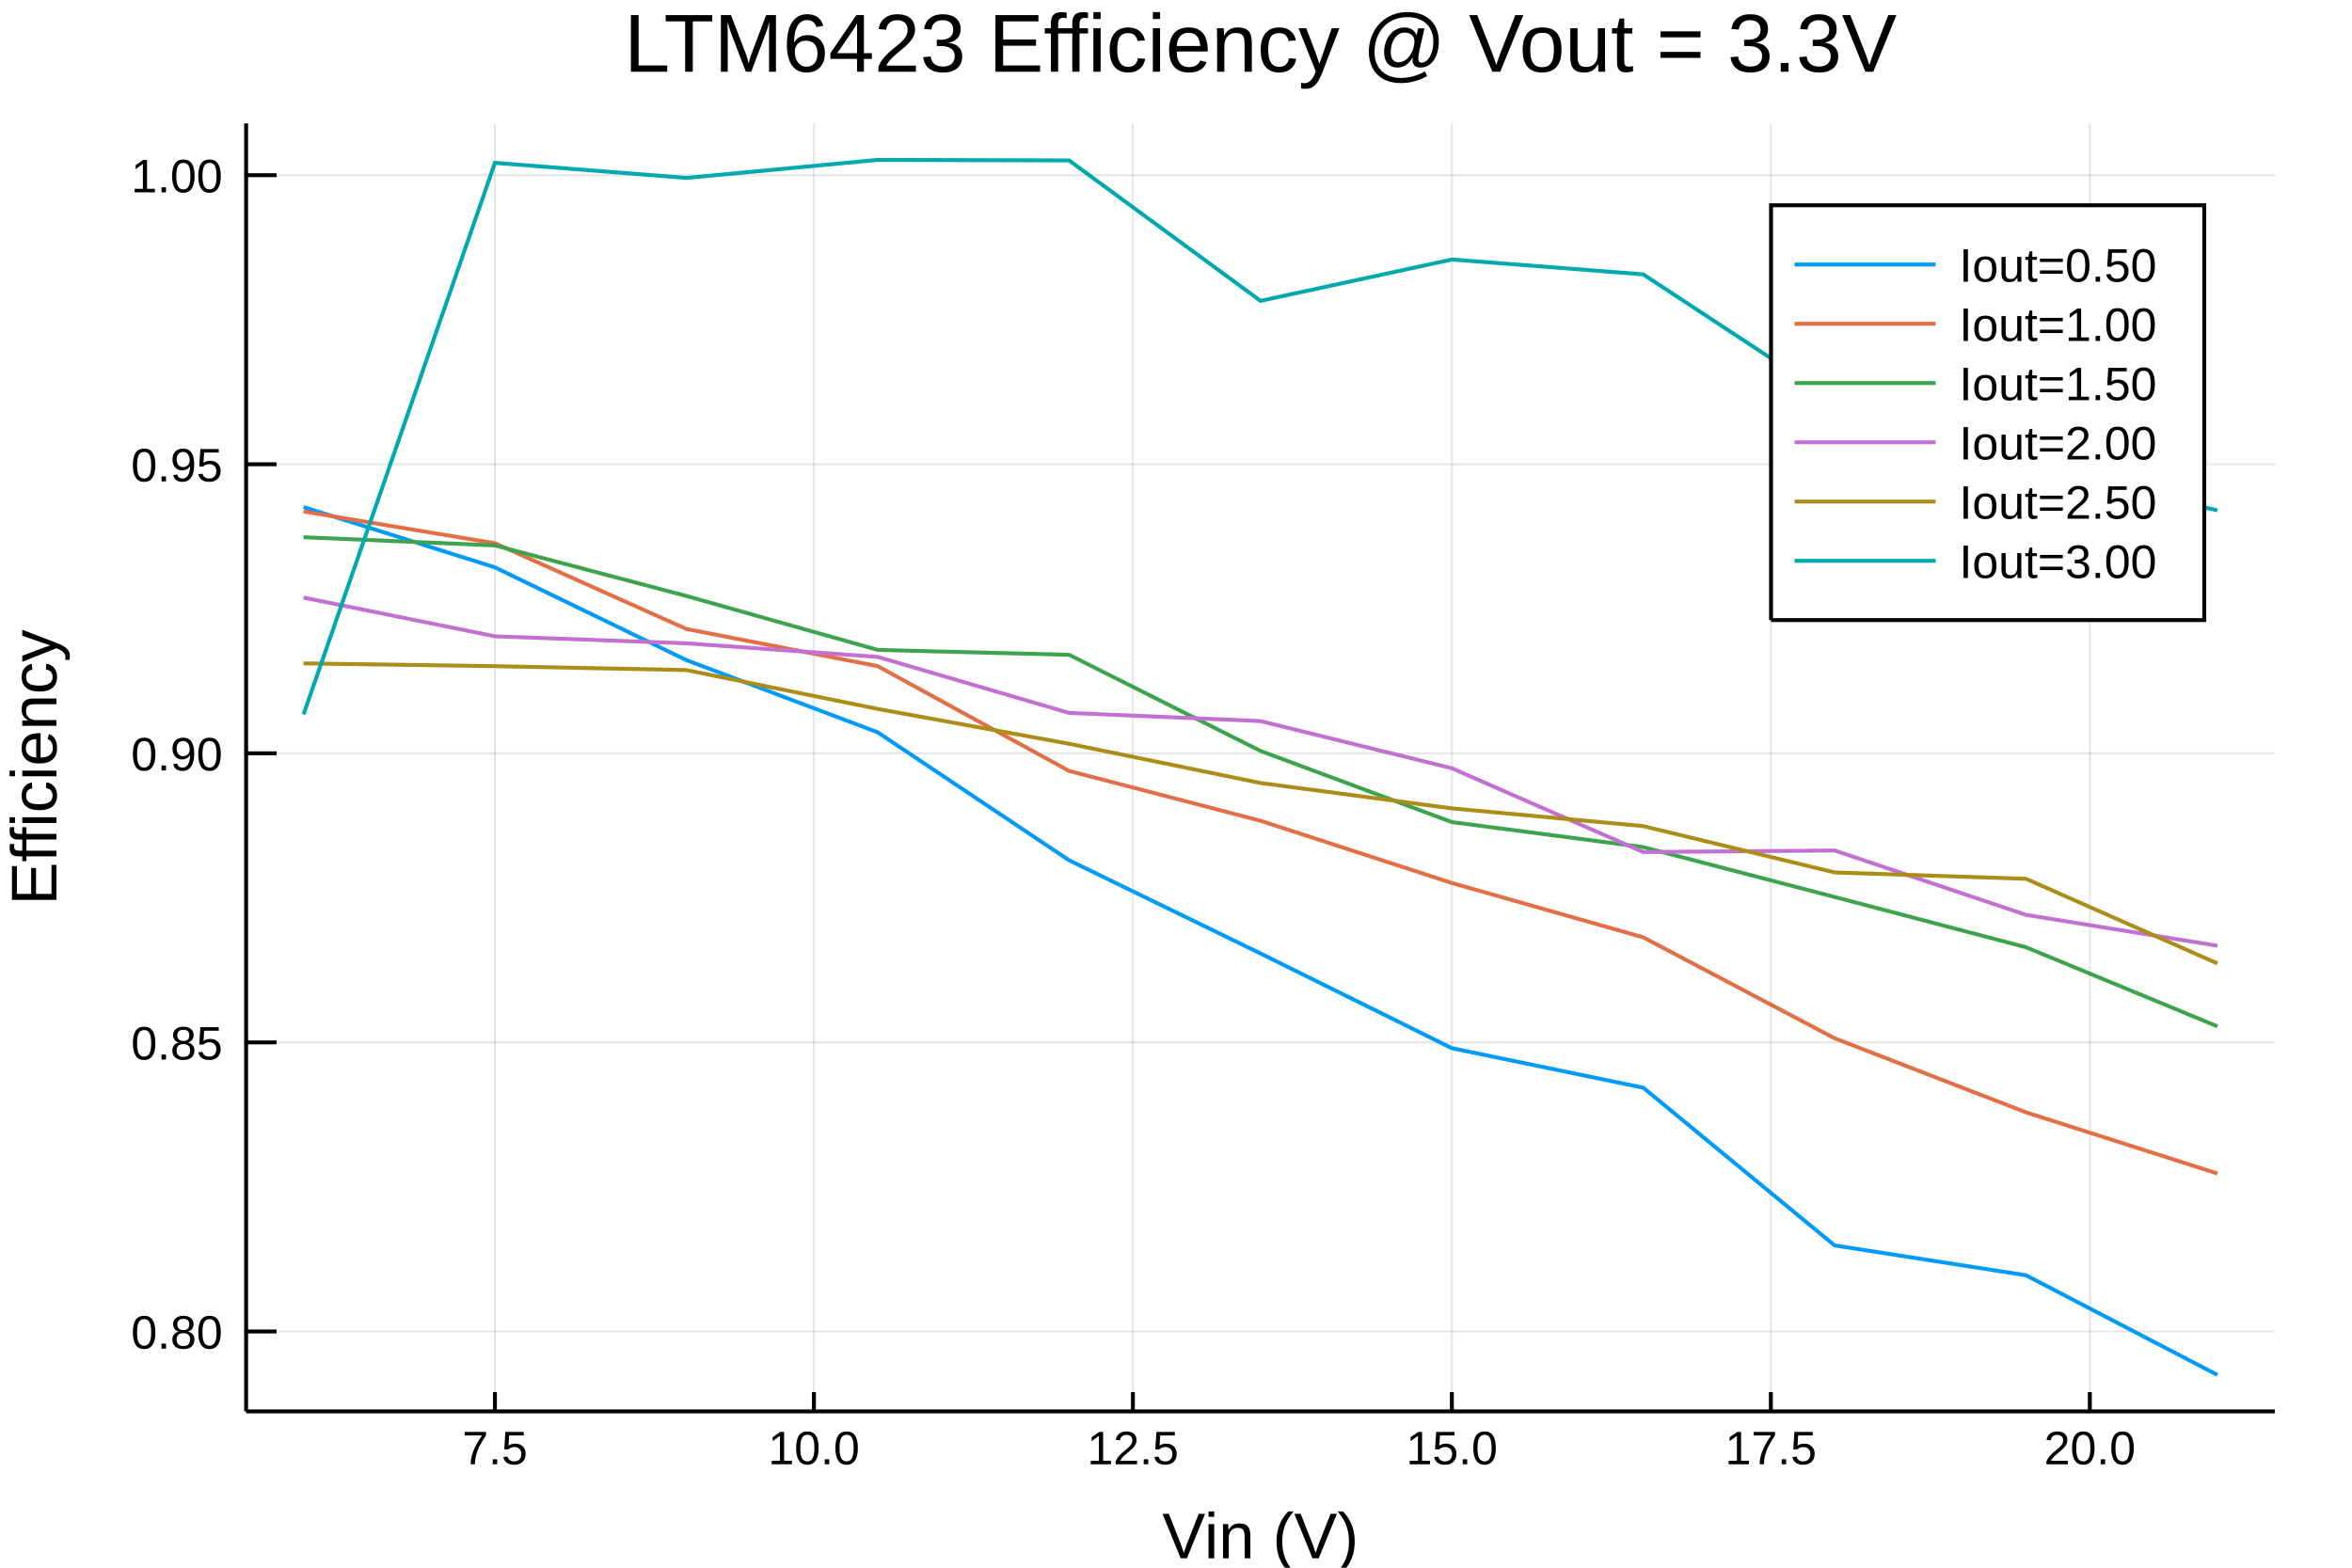
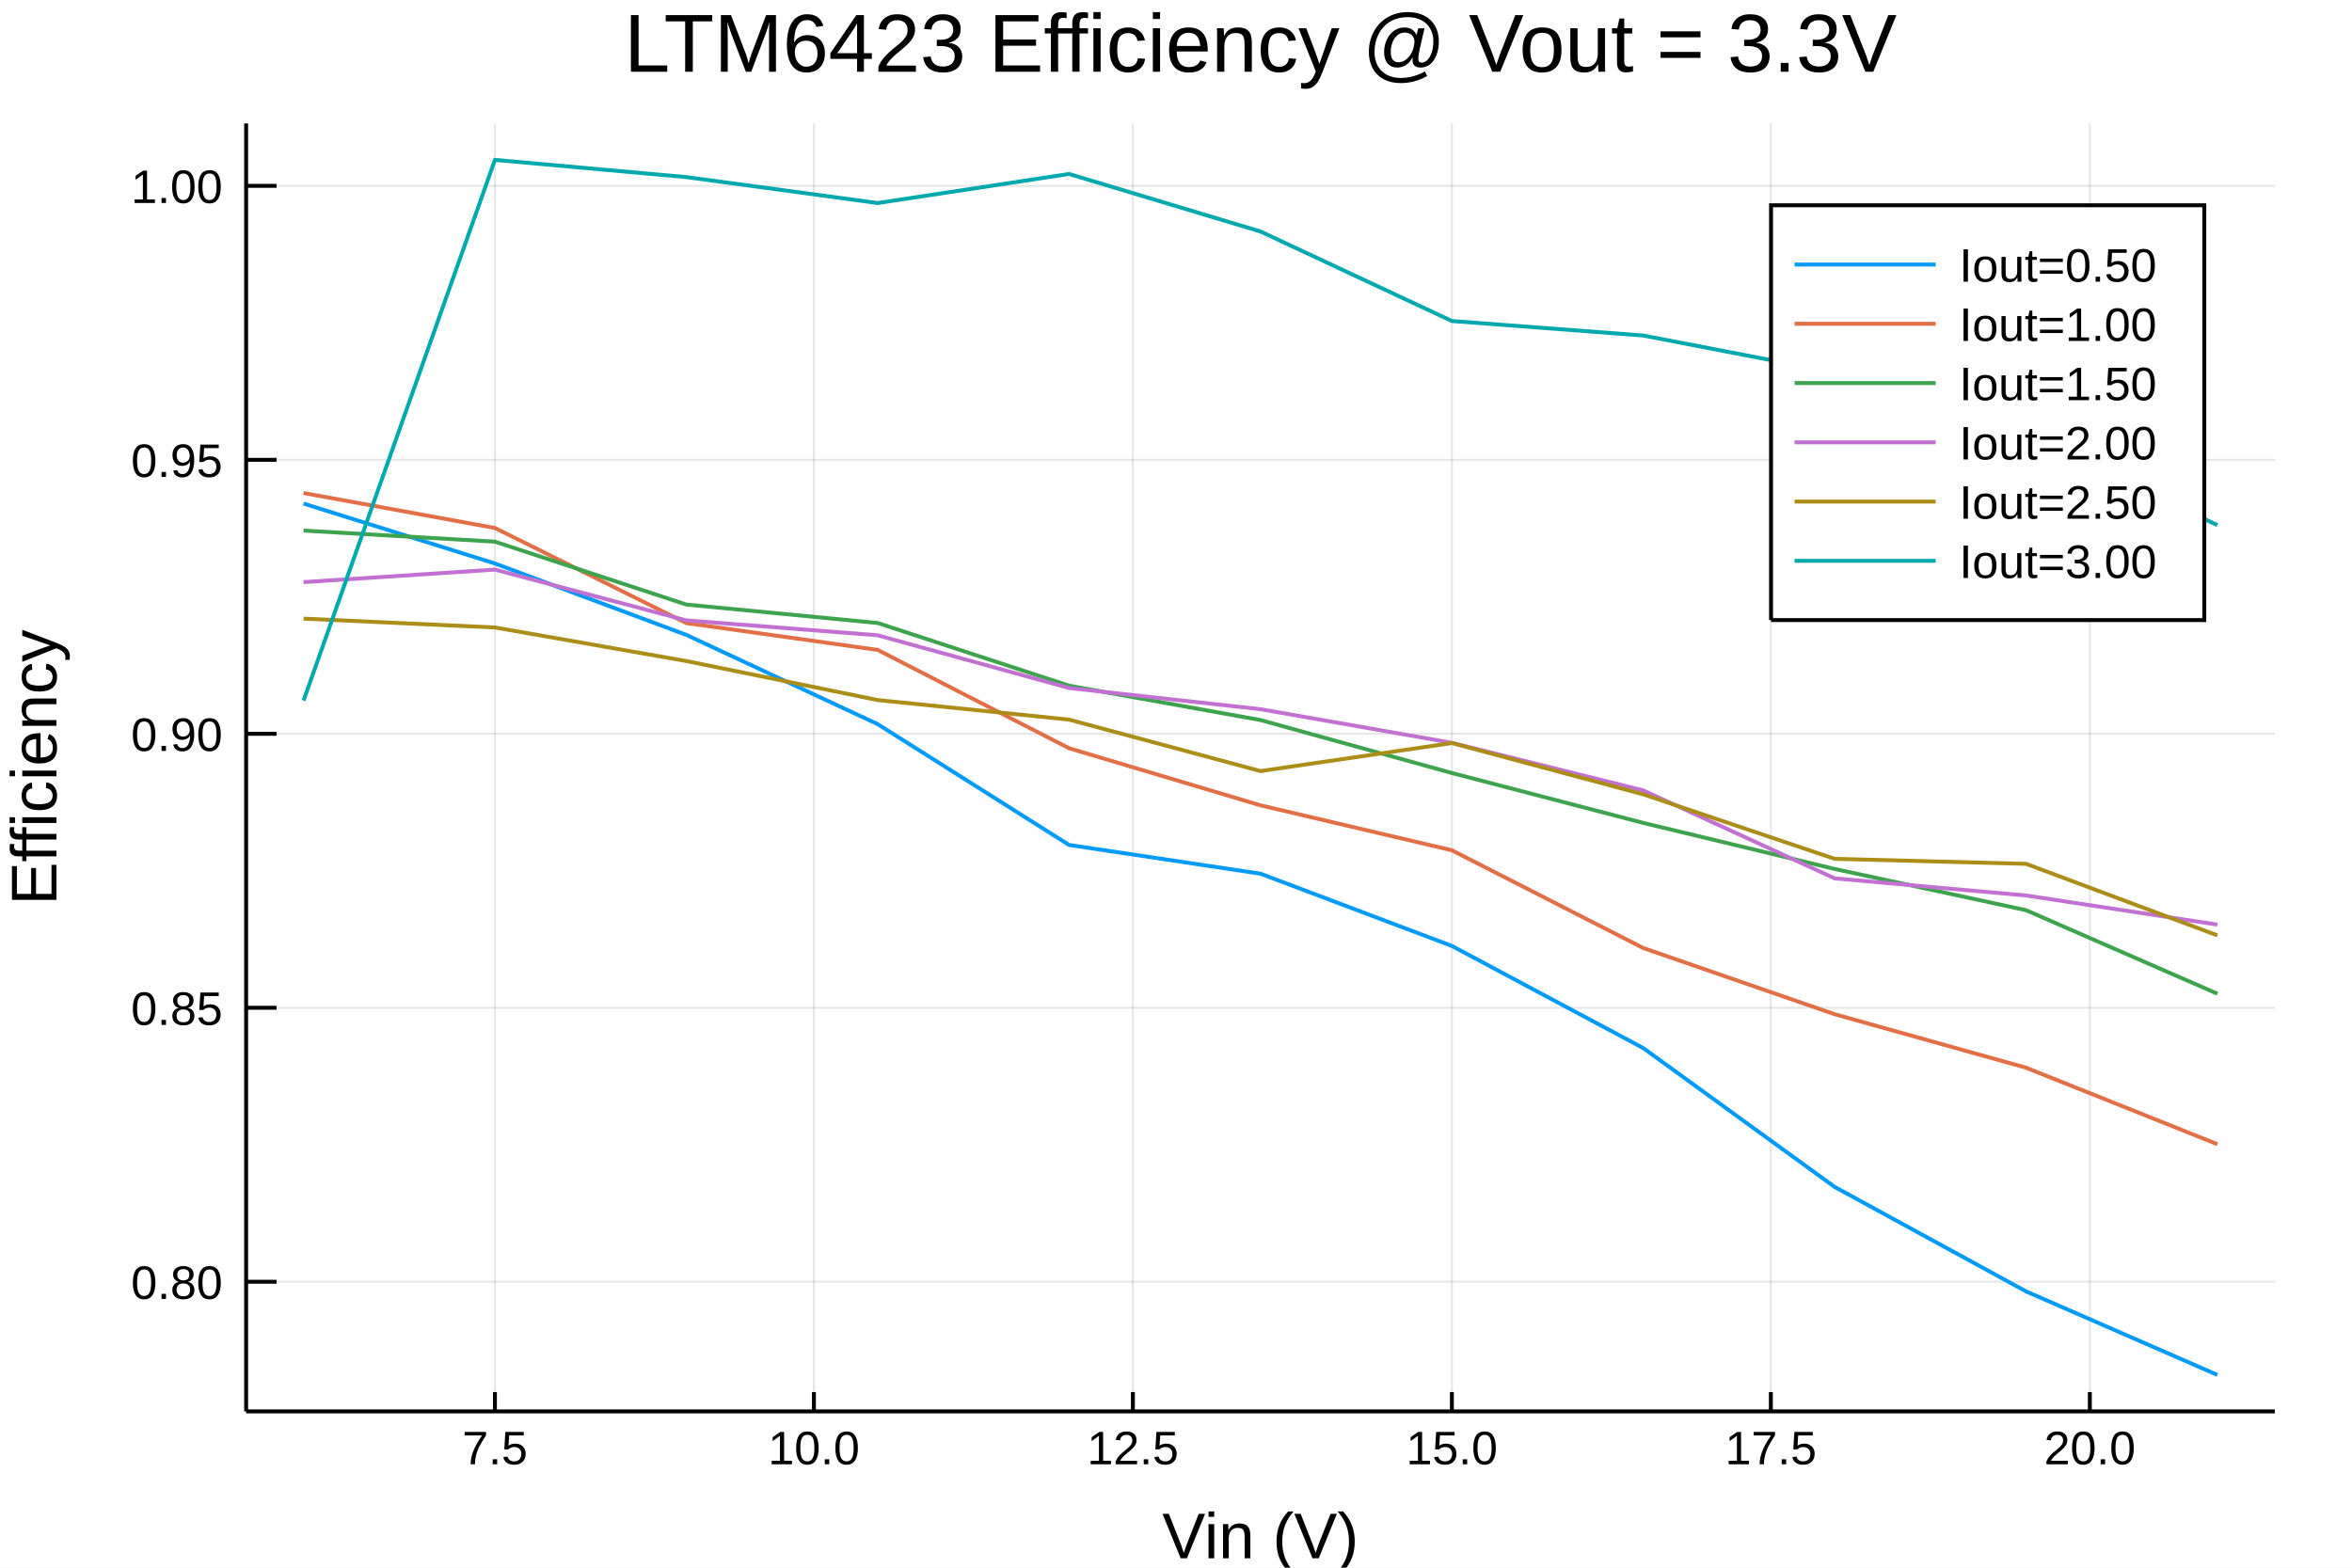
<svg xmlns="http://www.w3.org/2000/svg" width="600" height="400" viewBox="0 0 2400 1600">
  <defs>
-     <clipPath id="clip2600">
+     <clipPath id="clip2200">
      <rect x="0" y="0" width="2000" height="2000" />
    </clipPath>
  </defs>
  <defs>
-     <clipPath id="clip2601">
+     <clipPath id="clip2201">
      <rect x="0" y="0" width="2400" height="1600" />
    </clipPath>
  </defs>
-   <polygon clip-path="url(#clip2601)" points=" 0,1600 2400,1600 2400,0 0,0    " fill="#ffffff" fill-opacity="1" />
+   <polygon clip-path="url(#clip2201)" points=" 0,1600 2400,1600 2400,0 0,0    " fill="#ffffff" fill-opacity="1" />
  <defs>
-     <clipPath id="clip2602">
+     <clipPath id="clip2202">
      <rect x="480" y="0" width="1681" height="1600" />
    </clipPath>
  </defs>
-   <polygon clip-path="url(#clip2601)" points=" 251.149,1440.48 2321.26,1440.48 2321.26,125.984 251.149,125.984    " fill="#ffffff" fill-opacity="1" />
+   <polygon clip-path="url(#clip2201)" points=" 251.149,1440.48 2321.26,1440.48 2321.26,125.984 251.149,125.984    " fill="#ffffff" fill-opacity="1" />
  <defs>
-     <clipPath id="clip2603">
+     <clipPath id="clip2203">
      <rect x="251" y="125" width="2071" height="1315" />
    </clipPath>
  </defs>
-   <polyline clip-path="url(#clip2603)" style="stroke:#000000; stroke-width:2; stroke-opacity:0.1; fill:none" points="   505.03,1440.48 505.03,125.984    " />
-   <polyline clip-path="url(#clip2603)" style="stroke:#000000; stroke-width:2; stroke-opacity:0.1; fill:none" points="   830.519,1440.48 830.519,125.984    " />
-   <polyline clip-path="url(#clip2603)" style="stroke:#000000; stroke-width:2; stroke-opacity:0.1; fill:none" points="   1156.01,1440.48 1156.01,125.984    " />
-   <polyline clip-path="url(#clip2603)" style="stroke:#000000; stroke-width:2; stroke-opacity:0.1; fill:none" points="   1481.5,1440.48 1481.5,125.984    " />
-   <polyline clip-path="url(#clip2603)" style="stroke:#000000; stroke-width:2; stroke-opacity:0.1; fill:none" points="   1806.99,1440.48 1806.99,125.984    " />
-   <polyline clip-path="url(#clip2603)" style="stroke:#000000; stroke-width:2; stroke-opacity:0.1; fill:none" points="   2132.48,1440.48 2132.48,125.984    " />
-   <polyline clip-path="url(#clip2603)" style="stroke:#000000; stroke-width:2; stroke-opacity:0.1; fill:none" points="   251.149,1358.92 2321.26,1358.92    " />
-   <polyline clip-path="url(#clip2603)" style="stroke:#000000; stroke-width:2; stroke-opacity:0.1; fill:none" points="   251.149,1063.89 2321.26,1063.89    " />
-   <polyline clip-path="url(#clip2603)" style="stroke:#000000; stroke-width:2; stroke-opacity:0.1; fill:none" points="   251.149,768.863 2321.26,768.863    " />
-   <polyline clip-path="url(#clip2603)" style="stroke:#000000; stroke-width:2; stroke-opacity:0.1; fill:none" points="   251.149,473.837 2321.26,473.837    " />
-   <polyline clip-path="url(#clip2603)" style="stroke:#000000; stroke-width:2; stroke-opacity:0.1; fill:none" points="   251.149,178.81 2321.26,178.81    " />
-   <polyline clip-path="url(#clip2601)" style="stroke:#000000; stroke-width:4; stroke-opacity:1; fill:none" points="   251.149,1440.48 2321.26,1440.48    " />
-   <polyline clip-path="url(#clip2601)" style="stroke:#000000; stroke-width:4; stroke-opacity:1; fill:none" points="   251.149,1440.48 251.149,125.984    " />
-   <polyline clip-path="url(#clip2601)" style="stroke:#000000; stroke-width:4; stroke-opacity:1; fill:none" points="   505.03,1440.48 505.03,1420.77    " />
-   <polyline clip-path="url(#clip2601)" style="stroke:#000000; stroke-width:4; stroke-opacity:1; fill:none" points="   830.519,1440.48 830.519,1420.77    " />
-   <polyline clip-path="url(#clip2601)" style="stroke:#000000; stroke-width:4; stroke-opacity:1; fill:none" points="   1156.01,1440.48 1156.01,1420.77    " />
-   <polyline clip-path="url(#clip2601)" style="stroke:#000000; stroke-width:4; stroke-opacity:1; fill:none" points="   1481.5,1440.48 1481.5,1420.77    " />
-   <polyline clip-path="url(#clip2601)" style="stroke:#000000; stroke-width:4; stroke-opacity:1; fill:none" points="   1806.99,1440.48 1806.99,1420.77    " />
-   <polyline clip-path="url(#clip2601)" style="stroke:#000000; stroke-width:4; stroke-opacity:1; fill:none" points="   2132.48,1440.48 2132.48,1420.77    " />
-   <polyline clip-path="url(#clip2601)" style="stroke:#000000; stroke-width:4; stroke-opacity:1; fill:none" points="   251.149,1358.92 282.2,1358.92    " />
-   <polyline clip-path="url(#clip2601)" style="stroke:#000000; stroke-width:4; stroke-opacity:1; fill:none" points="   251.149,1063.89 282.2,1063.89    " />
-   <polyline clip-path="url(#clip2601)" style="stroke:#000000; stroke-width:4; stroke-opacity:1; fill:none" points="   251.149,768.863 282.2,768.863    " />
-   <polyline clip-path="url(#clip2601)" style="stroke:#000000; stroke-width:4; stroke-opacity:1; fill:none" points="   251.149,473.837 282.2,473.837    " />
-   <polyline clip-path="url(#clip2601)" style="stroke:#000000; stroke-width:4; stroke-opacity:1; fill:none" points="   251.149,178.81 282.2,178.81    " />
-   <g clip-path="url(#clip2601)">
+   <polyline clip-path="url(#clip2203)" style="stroke:#000000; stroke-width:2; stroke-opacity:0.1; fill:none" points="   505.03,1440.48 505.03,125.984    " />
+   <polyline clip-path="url(#clip2203)" style="stroke:#000000; stroke-width:2; stroke-opacity:0.1; fill:none" points="   830.519,1440.48 830.519,125.984    " />
+   <polyline clip-path="url(#clip2203)" style="stroke:#000000; stroke-width:2; stroke-opacity:0.1; fill:none" points="   1156.01,1440.48 1156.01,125.984    " />
+   <polyline clip-path="url(#clip2203)" style="stroke:#000000; stroke-width:2; stroke-opacity:0.1; fill:none" points="   1481.5,1440.48 1481.5,125.984    " />
+   <polyline clip-path="url(#clip2203)" style="stroke:#000000; stroke-width:2; stroke-opacity:0.1; fill:none" points="   1806.99,1440.48 1806.99,125.984    " />
+   <polyline clip-path="url(#clip2203)" style="stroke:#000000; stroke-width:2; stroke-opacity:0.1; fill:none" points="   2132.48,1440.48 2132.48,125.984    " />
+   <polyline clip-path="url(#clip2203)" style="stroke:#000000; stroke-width:2; stroke-opacity:0.1; fill:none" points="   251.149,1308.17 2321.26,1308.17    " />
+   <polyline clip-path="url(#clip2203)" style="stroke:#000000; stroke-width:2; stroke-opacity:0.1; fill:none" points="   251.149,1028.54 2321.26,1028.54    " />
+   <polyline clip-path="url(#clip2203)" style="stroke:#000000; stroke-width:2; stroke-opacity:0.1; fill:none" points="   251.149,748.921 2321.26,748.921    " />
+   <polyline clip-path="url(#clip2203)" style="stroke:#000000; stroke-width:2; stroke-opacity:0.1; fill:none" points="   251.149,469.297 2321.26,469.297    " />
+   <polyline clip-path="url(#clip2203)" style="stroke:#000000; stroke-width:2; stroke-opacity:0.1; fill:none" points="   251.149,189.673 2321.26,189.673    " />
+   <polyline clip-path="url(#clip2201)" style="stroke:#000000; stroke-width:4; stroke-opacity:1; fill:none" points="   251.149,1440.48 2321.26,1440.48    " />
+   <polyline clip-path="url(#clip2201)" style="stroke:#000000; stroke-width:4; stroke-opacity:1; fill:none" points="   251.149,1440.48 251.149,125.984    " />
+   <polyline clip-path="url(#clip2201)" style="stroke:#000000; stroke-width:4; stroke-opacity:1; fill:none" points="   505.03,1440.48 505.03,1420.77    " />
+   <polyline clip-path="url(#clip2201)" style="stroke:#000000; stroke-width:4; stroke-opacity:1; fill:none" points="   830.519,1440.48 830.519,1420.77    " />
+   <polyline clip-path="url(#clip2201)" style="stroke:#000000; stroke-width:4; stroke-opacity:1; fill:none" points="   1156.01,1440.48 1156.01,1420.77    " />
+   <polyline clip-path="url(#clip2201)" style="stroke:#000000; stroke-width:4; stroke-opacity:1; fill:none" points="   1481.5,1440.48 1481.5,1420.77    " />
+   <polyline clip-path="url(#clip2201)" style="stroke:#000000; stroke-width:4; stroke-opacity:1; fill:none" points="   1806.99,1440.48 1806.99,1420.77    " />
+   <polyline clip-path="url(#clip2201)" style="stroke:#000000; stroke-width:4; stroke-opacity:1; fill:none" points="   2132.48,1440.48 2132.48,1420.77    " />
+   <polyline clip-path="url(#clip2201)" style="stroke:#000000; stroke-width:4; stroke-opacity:1; fill:none" points="   251.149,1308.17 282.2,1308.17    " />
+   <polyline clip-path="url(#clip2201)" style="stroke:#000000; stroke-width:4; stroke-opacity:1; fill:none" points="   251.149,1028.54 282.2,1028.54    " />
+   <polyline clip-path="url(#clip2201)" style="stroke:#000000; stroke-width:4; stroke-opacity:1; fill:none" points="   251.149,748.921 282.2,748.921    " />
+   <polyline clip-path="url(#clip2201)" style="stroke:#000000; stroke-width:4; stroke-opacity:1; fill:none" points="   251.149,469.297 282.2,469.297    " />
+   <polyline clip-path="url(#clip2201)" style="stroke:#000000; stroke-width:4; stroke-opacity:1; fill:none" points="   251.149,189.673 282.2,189.673    " />
+   <g clip-path="url(#clip2201)">
    <text style="fill:#000000; fill-opacity:1; font-family:Arial,Helvetica Neue,Helvetica,sans-serif; font-size:48; text-anchor:middle;" transform="rotate(0, 505.03, 1494.48)" x="505.03" y="1494.48">7.5</text>
  </g>
-   <g clip-path="url(#clip2601)">
+   <g clip-path="url(#clip2201)">
    <text style="fill:#000000; fill-opacity:1; font-family:Arial,Helvetica Neue,Helvetica,sans-serif; font-size:48; text-anchor:middle;" transform="rotate(0, 830.519, 1494.48)" x="830.519" y="1494.48">10.0</text>
  </g>
-   <g clip-path="url(#clip2601)">
+   <g clip-path="url(#clip2201)">
    <text style="fill:#000000; fill-opacity:1; font-family:Arial,Helvetica Neue,Helvetica,sans-serif; font-size:48; text-anchor:middle;" transform="rotate(0, 1156.01, 1494.48)" x="1156.01" y="1494.48">12.5</text>
  </g>
-   <g clip-path="url(#clip2601)">
+   <g clip-path="url(#clip2201)">
    <text style="fill:#000000; fill-opacity:1; font-family:Arial,Helvetica Neue,Helvetica,sans-serif; font-size:48; text-anchor:middle;" transform="rotate(0, 1481.5, 1494.48)" x="1481.5" y="1494.48">15.0</text>
  </g>
-   <g clip-path="url(#clip2601)">
+   <g clip-path="url(#clip2201)">
    <text style="fill:#000000; fill-opacity:1; font-family:Arial,Helvetica Neue,Helvetica,sans-serif; font-size:48; text-anchor:middle;" transform="rotate(0, 1806.99, 1494.48)" x="1806.99" y="1494.48">17.5</text>
  </g>
-   <g clip-path="url(#clip2601)">
+   <g clip-path="url(#clip2201)">
    <text style="fill:#000000; fill-opacity:1; font-family:Arial,Helvetica Neue,Helvetica,sans-serif; font-size:48; text-anchor:middle;" transform="rotate(0, 2132.48, 1494.48)" x="2132.48" y="1494.48">20.0</text>
  </g>
-   <g clip-path="url(#clip2601)">
-     <text style="fill:#000000; fill-opacity:1; font-family:Arial,Helvetica Neue,Helvetica,sans-serif; font-size:48; text-anchor:end;" transform="rotate(0, 227.149, 1376.42)" x="227.149" y="1376.42">0.80</text>
+   <g clip-path="url(#clip2201)">
+     <text style="fill:#000000; fill-opacity:1; font-family:Arial,Helvetica Neue,Helvetica,sans-serif; font-size:48; text-anchor:end;" transform="rotate(0, 227.149, 1325.67)" x="227.149" y="1325.67">0.80</text>
  </g>
-   <g clip-path="url(#clip2601)">
-     <text style="fill:#000000; fill-opacity:1; font-family:Arial,Helvetica Neue,Helvetica,sans-serif; font-size:48; text-anchor:end;" transform="rotate(0, 227.149, 1081.39)" x="227.149" y="1081.39">0.85</text>
+   <g clip-path="url(#clip2201)">
+     <text style="fill:#000000; fill-opacity:1; font-family:Arial,Helvetica Neue,Helvetica,sans-serif; font-size:48; text-anchor:end;" transform="rotate(0, 227.149, 1046.04)" x="227.149" y="1046.04">0.85</text>
  </g>
-   <g clip-path="url(#clip2601)">
-     <text style="fill:#000000; fill-opacity:1; font-family:Arial,Helvetica Neue,Helvetica,sans-serif; font-size:48; text-anchor:end;" transform="rotate(0, 227.149, 786.363)" x="227.149" y="786.363">0.90</text>
+   <g clip-path="url(#clip2201)">
+     <text style="fill:#000000; fill-opacity:1; font-family:Arial,Helvetica Neue,Helvetica,sans-serif; font-size:48; text-anchor:end;" transform="rotate(0, 227.149, 766.421)" x="227.149" y="766.421">0.90</text>
  </g>
-   <g clip-path="url(#clip2601)">
-     <text style="fill:#000000; fill-opacity:1; font-family:Arial,Helvetica Neue,Helvetica,sans-serif; font-size:48; text-anchor:end;" transform="rotate(0, 227.149, 491.337)" x="227.149" y="491.337">0.95</text>
+   <g clip-path="url(#clip2201)">
+     <text style="fill:#000000; fill-opacity:1; font-family:Arial,Helvetica Neue,Helvetica,sans-serif; font-size:48; text-anchor:end;" transform="rotate(0, 227.149, 486.797)" x="227.149" y="486.797">0.95</text>
  </g>
-   <g clip-path="url(#clip2601)">
-     <text style="fill:#000000; fill-opacity:1; font-family:Arial,Helvetica Neue,Helvetica,sans-serif; font-size:48; text-anchor:end;" transform="rotate(0, 227.149, 196.31)" x="227.149" y="196.31">1.00</text>
+   <g clip-path="url(#clip2201)">
+     <text style="fill:#000000; fill-opacity:1; font-family:Arial,Helvetica Neue,Helvetica,sans-serif; font-size:48; text-anchor:end;" transform="rotate(0, 227.149, 207.173)" x="227.149" y="207.173">1.00</text>
  </g>
-   <g clip-path="url(#clip2601)">
+   <g clip-path="url(#clip2201)">
    <text style="fill:#000000; fill-opacity:1; font-family:Arial,Helvetica Neue,Helvetica,sans-serif; font-size:84; text-anchor:middle;" transform="rotate(0, 1286.2, 73.2)" x="1286.2" y="73.2">LTM6423 Efficiency @ Vout = 3.3V</text>
  </g>
-   <g clip-path="url(#clip2601)">
+   <g clip-path="url(#clip2201)">
    <text style="fill:#000000; fill-opacity:1; font-family:Arial,Helvetica Neue,Helvetica,sans-serif; font-size:66; text-anchor:middle;" transform="rotate(0, 1286.2, 1590.4)" x="1286.2" y="1590.4">Vin (V)</text>
  </g>
-   <g clip-path="url(#clip2601)">
+   <g clip-path="url(#clip2201)">
    <text style="fill:#000000; fill-opacity:1; font-family:Arial,Helvetica Neue,Helvetica,sans-serif; font-size:66; text-anchor:middle;" transform="rotate(-90, 57.6, 783.233)" x="57.6" y="783.233">Efficiency</text>
  </g>
-   <polyline clip-path="url(#clip2603)" style="stroke:#009af9; stroke-width:4; stroke-opacity:1; fill:none" points="   309.737,517.518 505.03,579.069 700.324,673.704 895.617,747.422 1090.91,878.029 1286.2,973.101 1481.5,1069.81 1676.79,1110.15 1872.08,1271.11 2067.38,1301.58    2262.67,1403.28    " />
-   <polyline clip-path="url(#clip2603)" style="stroke:#e26f46; stroke-width:4; stroke-opacity:1; fill:none" points="   309.737,522.014 505.03,554.435 700.324,641.925 895.617,679.888 1090.91,786.823 1286.2,837.673 1481.5,901.197 1676.79,956.667 1872.08,1059.71 2067.38,1135.26    2262.67,1197.7    " />
-   <polyline clip-path="url(#clip2603)" style="stroke:#3da44d; stroke-width:4; stroke-opacity:1; fill:none" points="   309.737,548.301 505.03,556.66 700.324,608.248 895.617,663.307 1090.91,668.308 1286.2,766.414 1481.5,839.047 1676.79,864.599 1872.08,915.471 2067.38,966.786    2262.67,1047.52    " />
-   <polyline clip-path="url(#clip2603)" style="stroke:#c271d2; stroke-width:4; stroke-opacity:1; fill:none" points="   309.737,609.916 505.03,649.433 700.324,656.585 895.617,670.429 1090.91,727.619 1286.2,735.958 1481.5,784.113 1676.79,869.625 1872.08,868.034 2067.38,933.742    2262.67,965.241    " />
-   <polyline clip-path="url(#clip2603)" style="stroke:#ac8d18; stroke-width:4; stroke-opacity:1; fill:none" points="   309.737,677.066 505.03,679.907 700.324,683.873 895.617,723.552 1090.91,759.103 1286.2,799.149 1481.5,825.023 1676.79,843.158 1872.08,890.433 2067.38,896.937    2262.67,983.316    " />
-   <polyline clip-path="url(#clip2603)" style="stroke:#00a9ad; stroke-width:4; stroke-opacity:1; fill:none" points="   309.737,729.166 505.03,166.207 700.324,181.579 895.617,163.187 1090.91,163.736 1286.2,307.061 1481.5,264.87 1676.79,280.038 1872.08,408.379 2067.38,477.254    2262.67,520.871    " />
-   <polygon clip-path="url(#clip2601)" points=" 1807.19,632.864 2249.26,632.864 2249.26,209.504 1807.19,209.504    " fill="#ffffff" fill-opacity="1" />
-   <polyline clip-path="url(#clip2601)" style="stroke:#000000; stroke-width:4; stroke-opacity:1; fill:none" points="   1807.19,632.864 2249.26,632.864 2249.26,209.504 1807.19,209.504 1807.19,632.864    " />
-   <polyline clip-path="url(#clip2601)" style="stroke:#009af9; stroke-width:4; stroke-opacity:1; fill:none" points="   1831.19,269.984 1975.19,269.984    " />
-   <g clip-path="url(#clip2601)">
+   <polyline clip-path="url(#clip2203)" style="stroke:#009af9; stroke-width:4; stroke-opacity:1; fill:none" points="   309.737,513.955 505.03,575.109 700.324,647.981 895.617,739.093 1090.91,862.386 1286.2,891.699 1481.5,965.439 1676.79,1069.68 1872.08,1211.38 2067.38,1318    2262.67,1403.28    " />
+   <polyline clip-path="url(#clip2203)" style="stroke:#e26f46; stroke-width:4; stroke-opacity:1; fill:none" points="   309.737,503.19 505.03,538.884 700.324,635.922 895.617,663.32 1090.91,763.678 1286.2,821.926 1481.5,867.807 1676.79,967.576 1872.08,1035.13 2067.38,1089.7    2262.67,1167.79    " />
+   <polyline clip-path="url(#clip2203)" style="stroke:#3da44d; stroke-width:4; stroke-opacity:1; fill:none" points="   309.737,541.518 505.03,552.825 700.324,617.019 895.617,635.853 1090.91,699.82 1286.2,734.888 1481.5,788.941 1676.79,839.864 1872.08,886.878 2067.38,928.949    2262.67,1014.21    " />
+   <polyline clip-path="url(#clip2203)" style="stroke:#c271d2; stroke-width:4; stroke-opacity:1; fill:none" points="   309.737,594.117 505.03,581.344 700.324,633.167 895.617,648.386 1090.91,702.225 1286.2,723.826 1481.5,758.133 1676.79,806.711 1872.08,896.473 2067.38,913.94    2262.67,943.691    " />
+   <polyline clip-path="url(#clip2203)" style="stroke:#ac8d18; stroke-width:4; stroke-opacity:1; fill:none" points="   309.737,631.394 505.03,640.422 700.324,674.667 895.617,714.507 1090.91,734.454 1286.2,786.973 1481.5,758.369 1676.79,810.689 1872.08,876.523 2067.38,881.643    2262.67,954.682    " />
+   <polyline clip-path="url(#clip2203)" style="stroke:#00a9ad; stroke-width:4; stroke-opacity:1; fill:none" points="   309.737,714.977 505.03,163.187 700.324,180.754 895.617,207.226 1090.91,177.555 1286.2,236.27 1481.5,327.628 1676.79,342.441 1872.08,380.121 2067.38,443.583    2262.67,535.958    " />
+   <polygon clip-path="url(#clip2201)" points=" 1807.19,632.864 2249.26,632.864 2249.26,209.504 1807.19,209.504    " fill="#ffffff" fill-opacity="1" />
+   <polyline clip-path="url(#clip2201)" style="stroke:#000000; stroke-width:4; stroke-opacity:1; fill:none" points="   1807.19,632.864 2249.26,632.864 2249.26,209.504 1807.19,209.504 1807.19,632.864    " />
+   <polyline clip-path="url(#clip2201)" style="stroke:#009af9; stroke-width:4; stroke-opacity:1; fill:none" points="   1831.19,269.984 1975.19,269.984    " />
+   <g clip-path="url(#clip2201)">
    <text style="fill:#000000; fill-opacity:1; font-family:Arial,Helvetica Neue,Helvetica,sans-serif; font-size:48; text-anchor:start;" transform="rotate(0, 1999.19, 287.484)" x="1999.19" y="287.484">Iout=0.50</text>
  </g>
-   <polyline clip-path="url(#clip2601)" style="stroke:#e26f46; stroke-width:4; stroke-opacity:1; fill:none" points="   1831.19,330.464 1975.19,330.464    " />
-   <g clip-path="url(#clip2601)">
+   <polyline clip-path="url(#clip2201)" style="stroke:#e26f46; stroke-width:4; stroke-opacity:1; fill:none" points="   1831.19,330.464 1975.19,330.464    " />
+   <g clip-path="url(#clip2201)">
    <text style="fill:#000000; fill-opacity:1; font-family:Arial,Helvetica Neue,Helvetica,sans-serif; font-size:48; text-anchor:start;" transform="rotate(0, 1999.19, 347.964)" x="1999.19" y="347.964">Iout=1.00</text>
  </g>
-   <polyline clip-path="url(#clip2601)" style="stroke:#3da44d; stroke-width:4; stroke-opacity:1; fill:none" points="   1831.19,390.944 1975.19,390.944    " />
-   <g clip-path="url(#clip2601)">
+   <polyline clip-path="url(#clip2201)" style="stroke:#3da44d; stroke-width:4; stroke-opacity:1; fill:none" points="   1831.19,390.944 1975.19,390.944    " />
+   <g clip-path="url(#clip2201)">
    <text style="fill:#000000; fill-opacity:1; font-family:Arial,Helvetica Neue,Helvetica,sans-serif; font-size:48; text-anchor:start;" transform="rotate(0, 1999.19, 408.444)" x="1999.19" y="408.444">Iout=1.50</text>
  </g>
-   <polyline clip-path="url(#clip2601)" style="stroke:#c271d2; stroke-width:4; stroke-opacity:1; fill:none" points="   1831.19,451.424 1975.19,451.424    " />
-   <g clip-path="url(#clip2601)">
+   <polyline clip-path="url(#clip2201)" style="stroke:#c271d2; stroke-width:4; stroke-opacity:1; fill:none" points="   1831.19,451.424 1975.19,451.424    " />
+   <g clip-path="url(#clip2201)">
    <text style="fill:#000000; fill-opacity:1; font-family:Arial,Helvetica Neue,Helvetica,sans-serif; font-size:48; text-anchor:start;" transform="rotate(0, 1999.19, 468.924)" x="1999.19" y="468.924">Iout=2.00</text>
  </g>
-   <polyline clip-path="url(#clip2601)" style="stroke:#ac8d18; stroke-width:4; stroke-opacity:1; fill:none" points="   1831.19,511.904 1975.19,511.904    " />
-   <g clip-path="url(#clip2601)">
+   <polyline clip-path="url(#clip2201)" style="stroke:#ac8d18; stroke-width:4; stroke-opacity:1; fill:none" points="   1831.19,511.904 1975.19,511.904    " />
+   <g clip-path="url(#clip2201)">
    <text style="fill:#000000; fill-opacity:1; font-family:Arial,Helvetica Neue,Helvetica,sans-serif; font-size:48; text-anchor:start;" transform="rotate(0, 1999.19, 529.404)" x="1999.19" y="529.404">Iout=2.50</text>
  </g>
-   <polyline clip-path="url(#clip2601)" style="stroke:#00a9ad; stroke-width:4; stroke-opacity:1; fill:none" points="   1831.19,572.384 1975.19,572.384    " />
-   <g clip-path="url(#clip2601)">
+   <polyline clip-path="url(#clip2201)" style="stroke:#00a9ad; stroke-width:4; stroke-opacity:1; fill:none" points="   1831.19,572.384 1975.19,572.384    " />
+   <g clip-path="url(#clip2201)">
    <text style="fill:#000000; fill-opacity:1; font-family:Arial,Helvetica Neue,Helvetica,sans-serif; font-size:48; text-anchor:start;" transform="rotate(0, 1999.19, 589.884)" x="1999.19" y="589.884">Iout=3.00</text>
  </g>
</svg>
